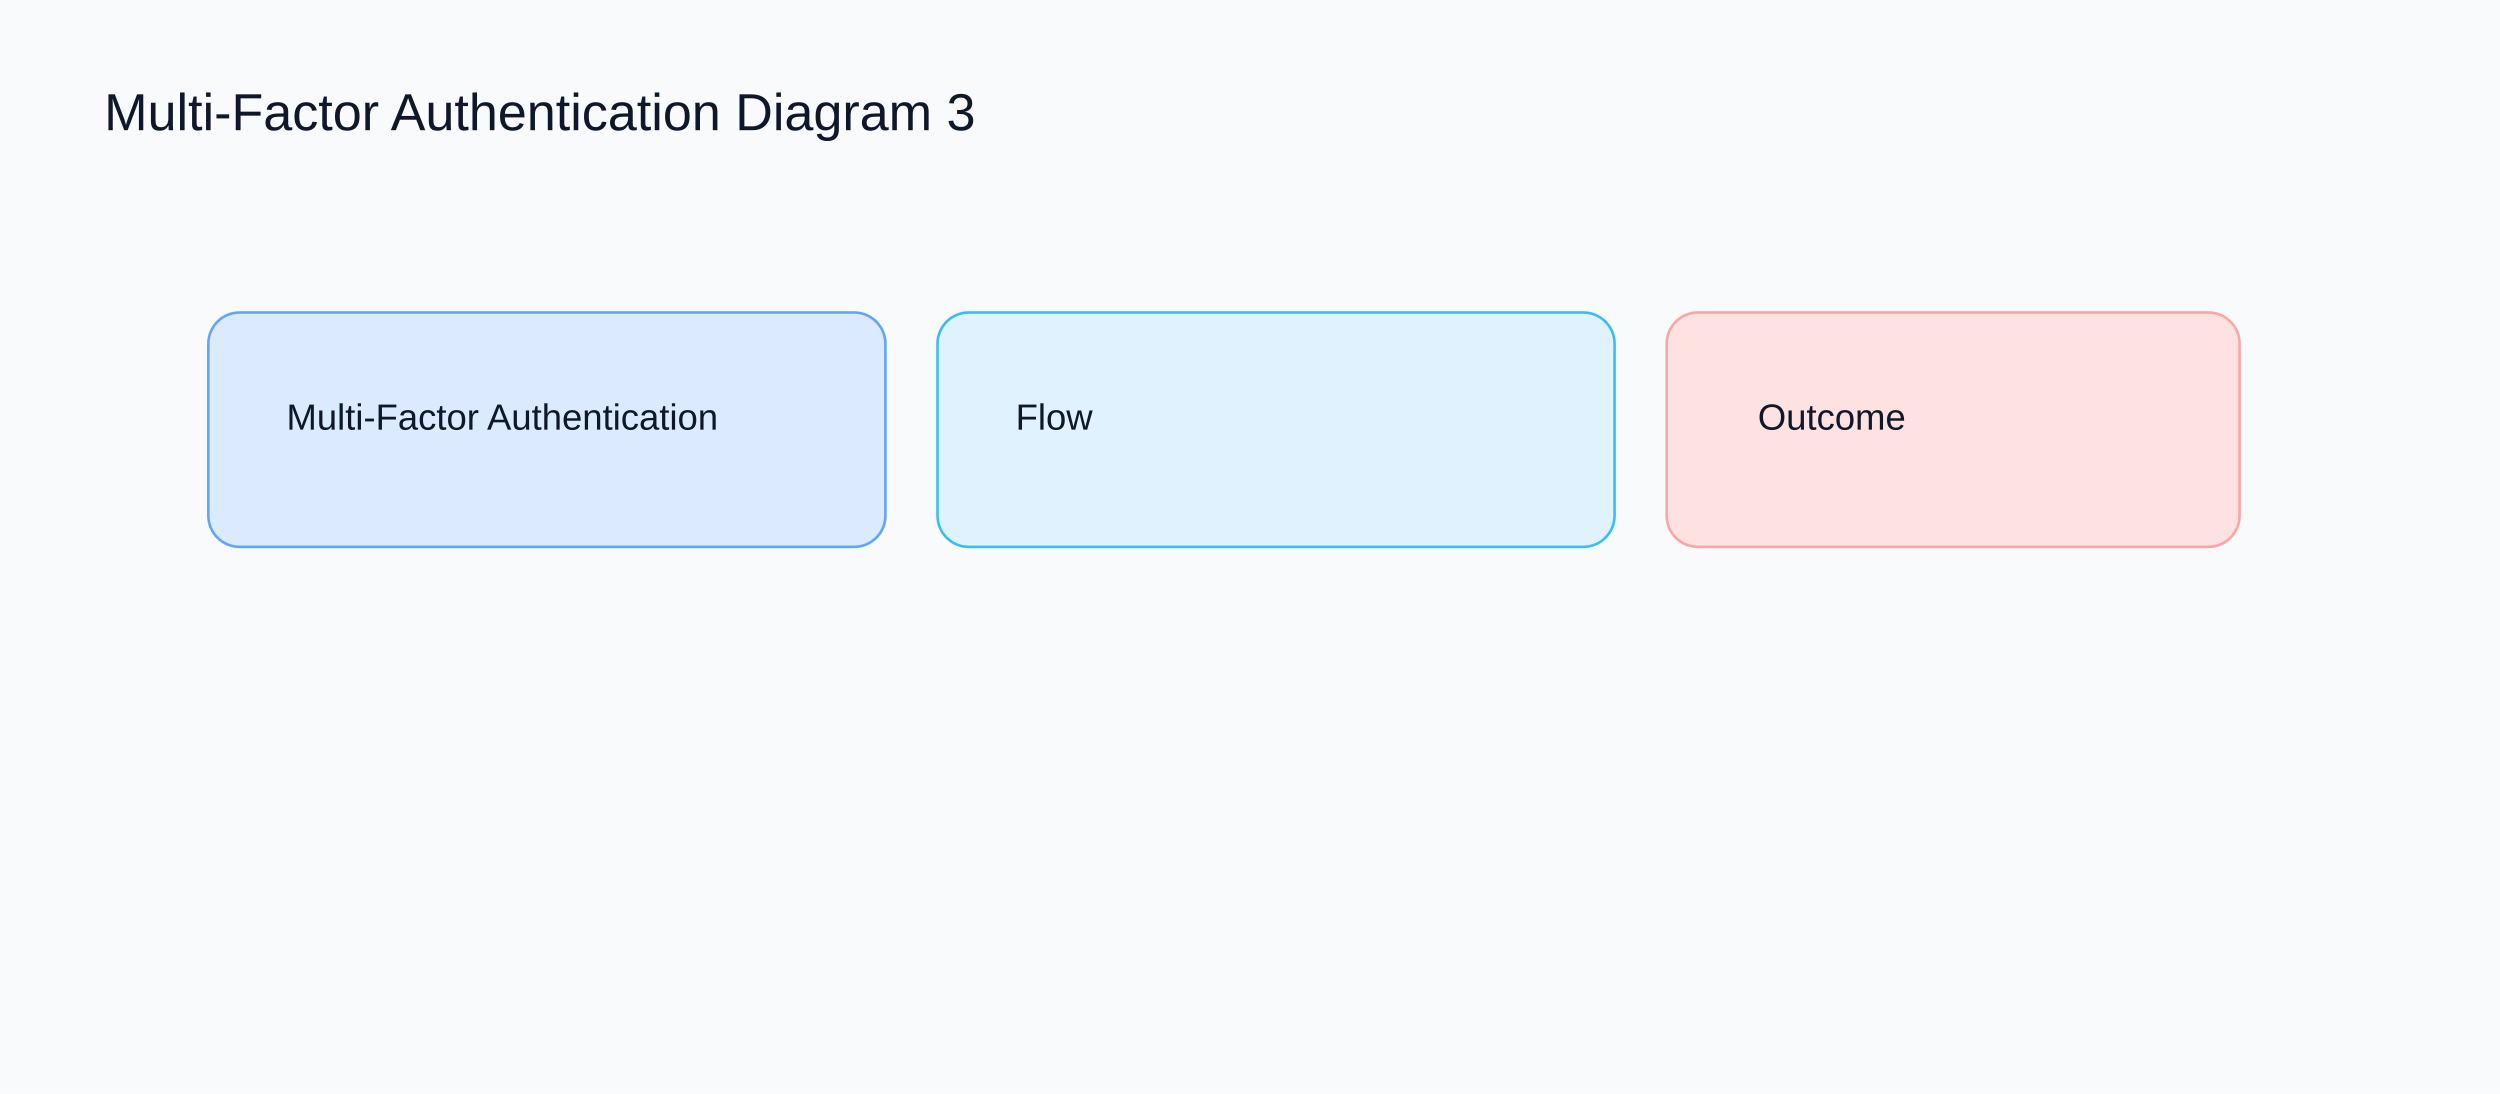
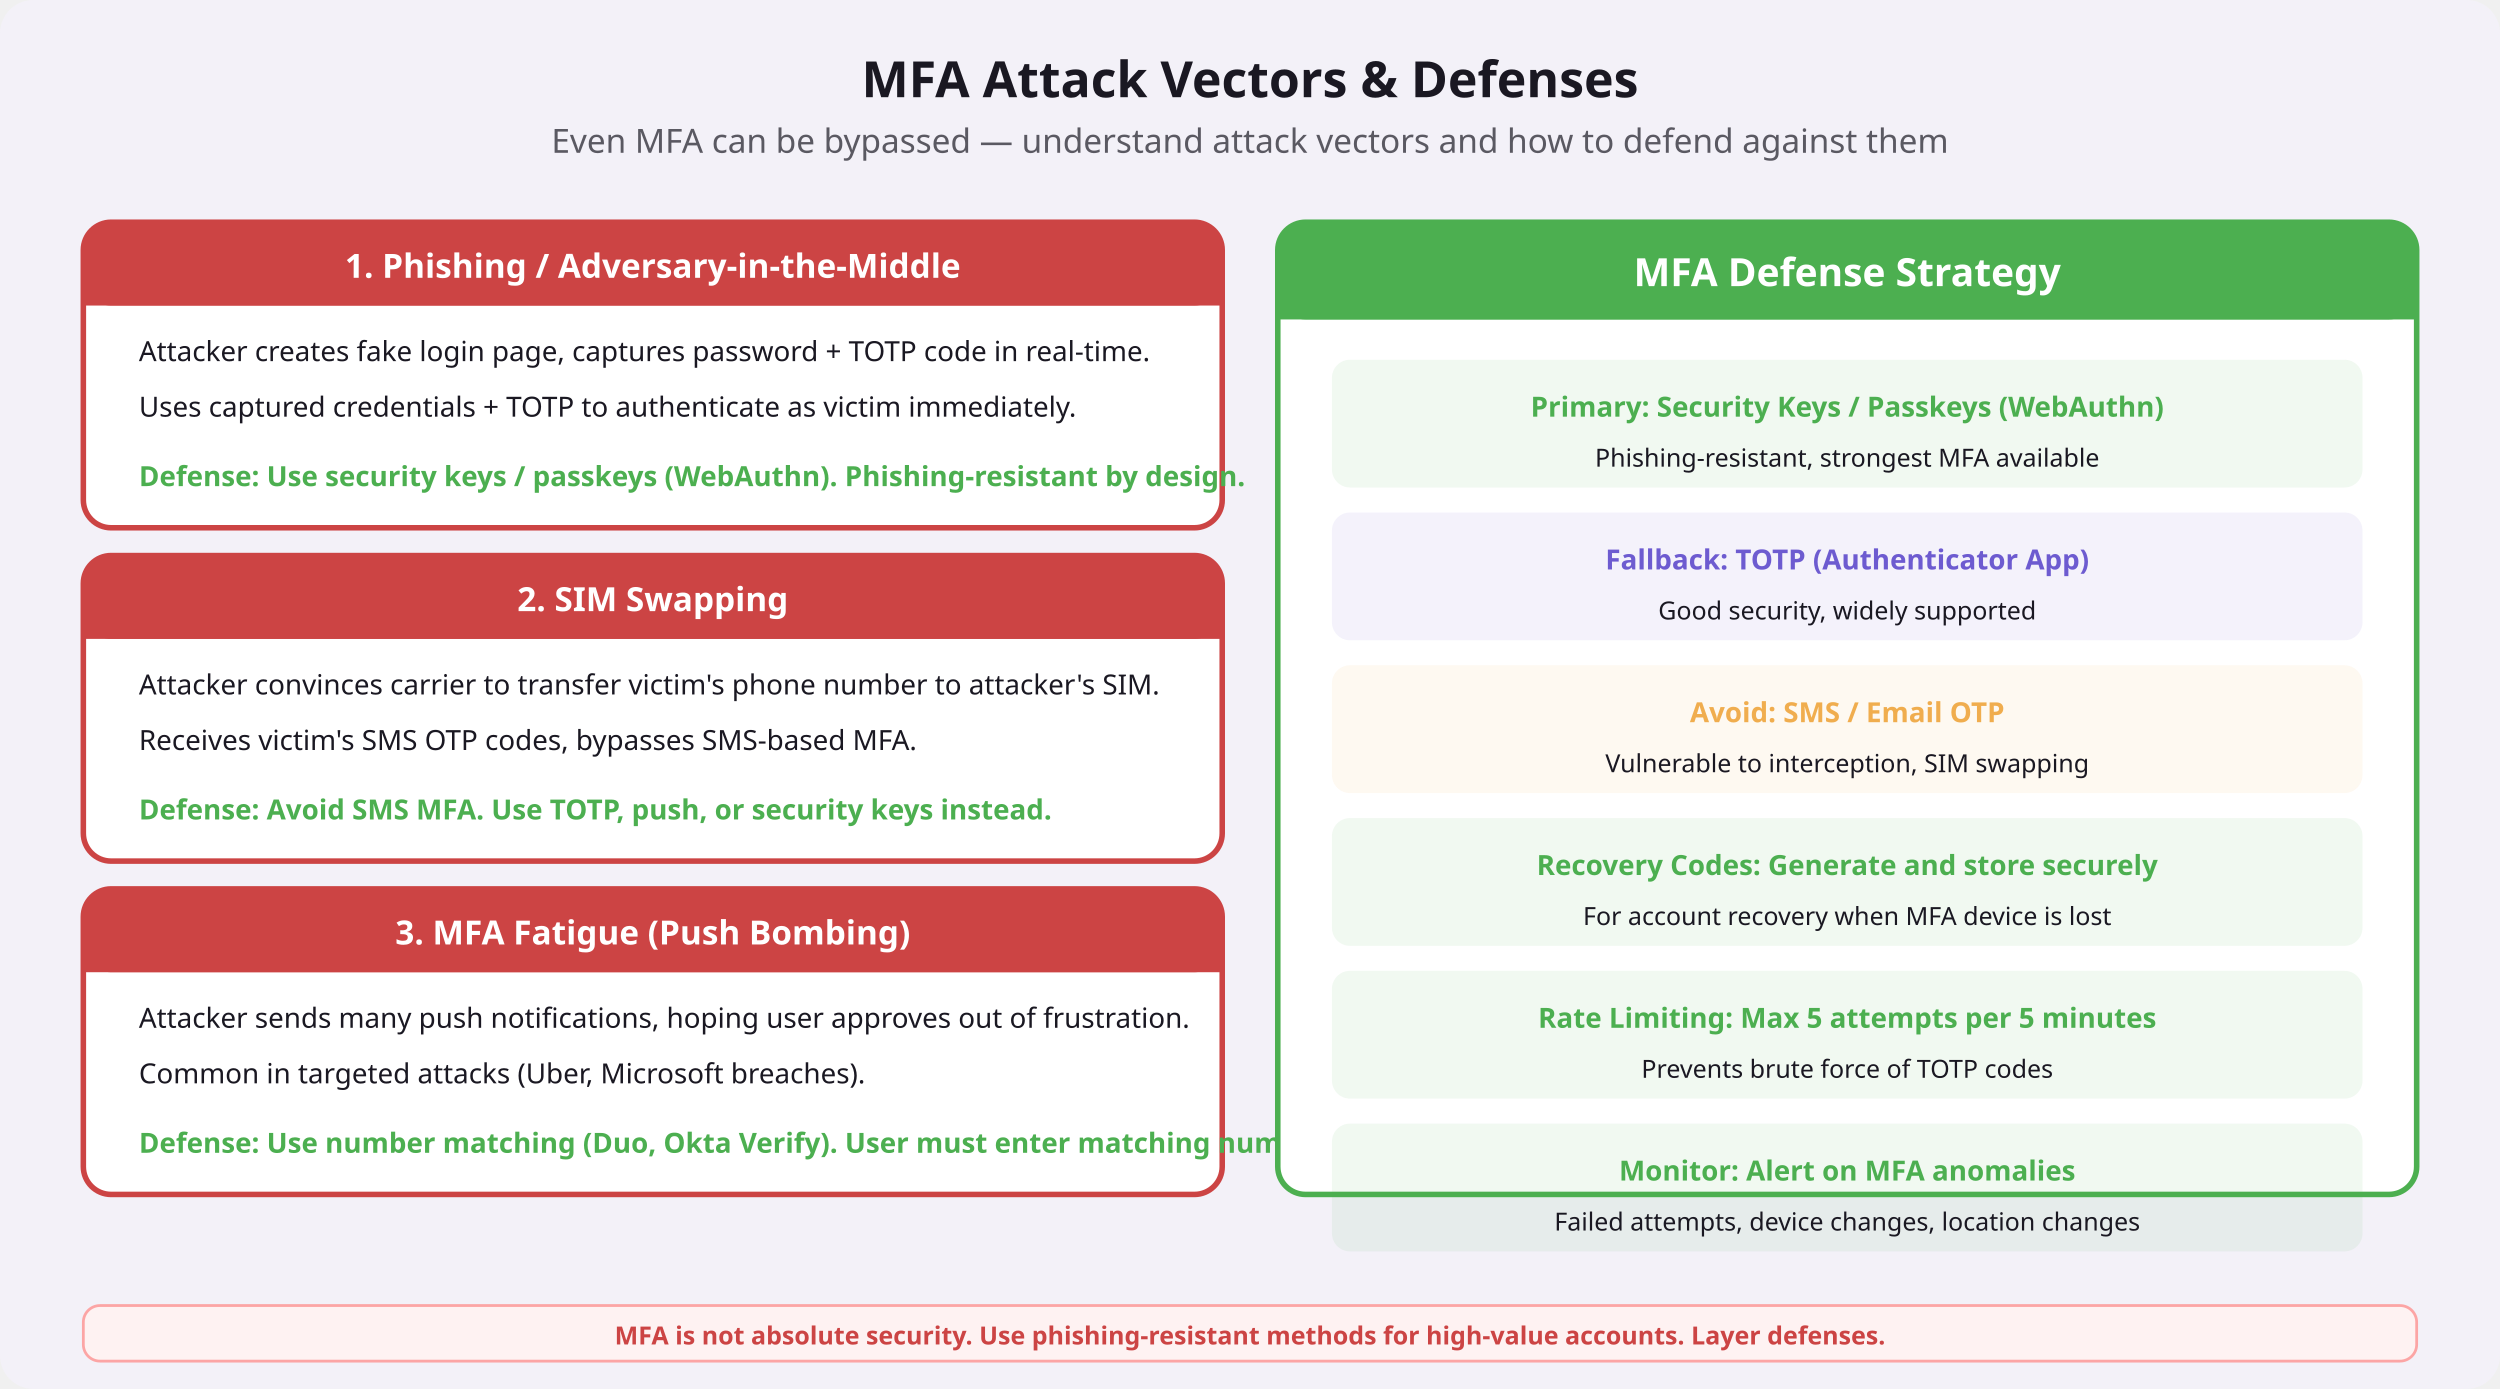
- <svg xmlns="http://www.w3.org/2000/svg" width="960" height="420" viewBox="0 0 960 420">
-   <rect width="960" height="420" fill="#f8fafc" />
-   <text x="40" y="50" font-family="Arial" font-size="20" fill="#0f172a">Multi-Factor Authentication Diagram 3</text>
-   <rect x="80" y="120" width="260" height="90" rx="12" fill="#dbeafe" stroke="#60a5fa" />
-   <text x="110" y="165" font-family="Arial" font-size="14" fill="#0f172a">Multi-Factor Authentication</text>
-   <rect x="360" y="120" width="260" height="90" rx="12" fill="#e0f2fe" stroke="#38bdf8" />
-   <text x="390" y="165" font-family="Arial" font-size="14" fill="#0f172a">Flow</text>
-   <rect x="640" y="120" width="220" height="90" rx="12" fill="#fee2e2" stroke="#fca5a5" />
-   <text x="675" y="165" font-family="Arial" font-size="14" fill="#0f172a">Outcome</text>
+ <svg xmlns="http://www.w3.org/2000/svg" viewBox="0 0 900 500" font-family="system-ui, sans-serif">
+   <rect width="900" height="500" rx="12" fill="#f3f1f8" />
+   <text x="450" y="35" text-anchor="middle" font-size="18" font-weight="700" fill="#1a1822">MFA Attack Vectors &amp; Defenses</text>
+   <text x="450" y="55" text-anchor="middle" font-size="12" fill="#1a1822" opacity="0.7">Even MFA can be bypassed — understand attack vectors and how to defend against them</text>
+   <rect x="30" y="80" width="410" height="110" rx="10" fill="#ffffff" stroke="#cc4444" stroke-width="2" />
+   <rect x="30" y="80" width="410" height="30" rx="10" fill="#cc4444" />
+   <rect x="30" y="100" width="410" height="10" fill="#cc4444" />
+   <text x="235" y="100" text-anchor="middle" font-size="12" font-weight="700" fill="#ffffff">1. Phishing / Adversary-in-the-Middle</text>
+   <text x="50" y="130" text-anchor="start" font-size="10" fill="#1a1822">Attacker creates fake login page, captures password + TOTP code in real-time.</text>
+   <text x="50" y="150" text-anchor="start" font-size="10" fill="#1a1822">Uses captured credentials + TOTP to authenticate as victim immediately.</text>
+   <text x="50" y="175" text-anchor="start" font-size="10" font-weight="600" fill="#4caf50">Defense: Use security keys / passkeys (WebAuthn). Phishing-resistant by design.</text>
+   <rect x="30" y="200" width="410" height="110" rx="10" fill="#ffffff" stroke="#cc4444" stroke-width="2" />
+   <rect x="30" y="200" width="410" height="30" rx="10" fill="#cc4444" />
+   <rect x="30" y="220" width="410" height="10" fill="#cc4444" />
+   <text x="235" y="220" text-anchor="middle" font-size="12" font-weight="700" fill="#ffffff">2. SIM Swapping</text>
+   <text x="50" y="250" text-anchor="start" font-size="10" fill="#1a1822">Attacker convinces carrier to transfer victim's phone number to attacker's SIM.</text>
+   <text x="50" y="270" text-anchor="start" font-size="10" fill="#1a1822">Receives victim's SMS OTP codes, bypasses SMS-based MFA.</text>
+   <text x="50" y="295" text-anchor="start" font-size="10" font-weight="600" fill="#4caf50">Defense: Avoid SMS MFA. Use TOTP, push, or security keys instead.</text>
+   <rect x="30" y="320" width="410" height="110" rx="10" fill="#ffffff" stroke="#cc4444" stroke-width="2" />
+   <rect x="30" y="320" width="410" height="30" rx="10" fill="#cc4444" />
+   <rect x="30" y="340" width="410" height="10" fill="#cc4444" />
+   <text x="235" y="340" text-anchor="middle" font-size="12" font-weight="700" fill="#ffffff">3. MFA Fatigue (Push Bombing)</text>
+   <text x="50" y="370" text-anchor="start" font-size="10" fill="#1a1822">Attacker sends many push notifications, hoping user approves out of frustration.</text>
+   <text x="50" y="390" text-anchor="start" font-size="10" fill="#1a1822">Common in targeted attacks (Uber, Microsoft breaches).</text>
+   <text x="50" y="415" text-anchor="start" font-size="10" font-weight="600" fill="#4caf50">Defense: Use number matching (Duo, Okta Verify). User must enter matching number.</text>
+   <rect x="460" y="80" width="410" height="350" rx="10" fill="#ffffff" stroke="#4caf50" stroke-width="2" />
+   <rect x="460" y="80" width="410" height="35" rx="10" fill="#4caf50" />
+   <rect x="460" y="105" width="410" height="10" fill="#4caf50" />
+   <text x="665" y="103" text-anchor="middle" font-size="14" font-weight="700" fill="#ffffff">MFA Defense Strategy</text>
+   <rect x="480" y="130" width="370" height="45" rx="6" fill="#4caf50" opacity="0.08" stroke="#4caf50" stroke-width="1" />
+   <text x="665" y="150" text-anchor="middle" font-size="10" font-weight="600" fill="#4caf50">Primary: Security Keys / Passkeys (WebAuthn)</text>
+   <text x="665" y="168" text-anchor="middle" font-size="9" fill="#1a1822">Phishing-resistant, strongest MFA available</text>
+   <rect x="480" y="185" width="370" height="45" rx="6" fill="#6d5bd0" opacity="0.08" stroke="#6d5bd0" stroke-width="1" />
+   <text x="665" y="205" text-anchor="middle" font-size="10" font-weight="600" fill="#6d5bd0">Fallback: TOTP (Authenticator App)</text>
+   <text x="665" y="223" text-anchor="middle" font-size="9" fill="#1a1822">Good security, widely supported</text>
+   <rect x="480" y="240" width="370" height="45" rx="6" fill="#f0ad4e" opacity="0.08" stroke="#f0ad4e" stroke-width="1" />
+   <text x="665" y="260" text-anchor="middle" font-size="10" font-weight="600" fill="#f0ad4e">Avoid: SMS / Email OTP</text>
+   <text x="665" y="278" text-anchor="middle" font-size="9" fill="#1a1822">Vulnerable to interception, SIM swapping</text>
+   <rect x="480" y="295" width="370" height="45" rx="6" fill="#4caf50" opacity="0.08" stroke="#4caf50" stroke-width="1" />
+   <text x="665" y="315" text-anchor="middle" font-size="10" font-weight="600" fill="#4caf50">Recovery Codes: Generate and store securely</text>
+   <text x="665" y="333" text-anchor="middle" font-size="9" fill="#1a1822">For account recovery when MFA device is lost</text>
+   <rect x="480" y="350" width="370" height="45" rx="6" fill="#4caf50" opacity="0.08" stroke="#4caf50" stroke-width="1" />
+   <text x="665" y="370" text-anchor="middle" font-size="10" font-weight="600" fill="#4caf50">Rate Limiting: Max 5 attempts per 5 minutes</text>
+   <text x="665" y="388" text-anchor="middle" font-size="9" fill="#1a1822">Prevents brute force of TOTP codes</text>
+   <rect x="480" y="405" width="370" height="45" rx="6" fill="#4caf50" opacity="0.08" stroke="#4caf50" stroke-width="1" />
+   <text x="665" y="425" text-anchor="middle" font-size="10" font-weight="600" fill="#4caf50">Monitor: Alert on MFA anomalies</text>
+   <text x="665" y="443" text-anchor="middle" font-size="9" fill="#1a1822">Failed attempts, device changes, location changes</text>
+   <rect x="30" y="470" width="840" height="20" rx="6" fill="#fef2f2" stroke="#fca5a5" stroke-width="1" />
+   <text x="450" y="484" text-anchor="middle" font-size="9" font-weight="600" fill="#cc4444">MFA is not absolute security. Use phishing-resistant methods for high-value accounts. Layer defenses.</text>
</svg>
